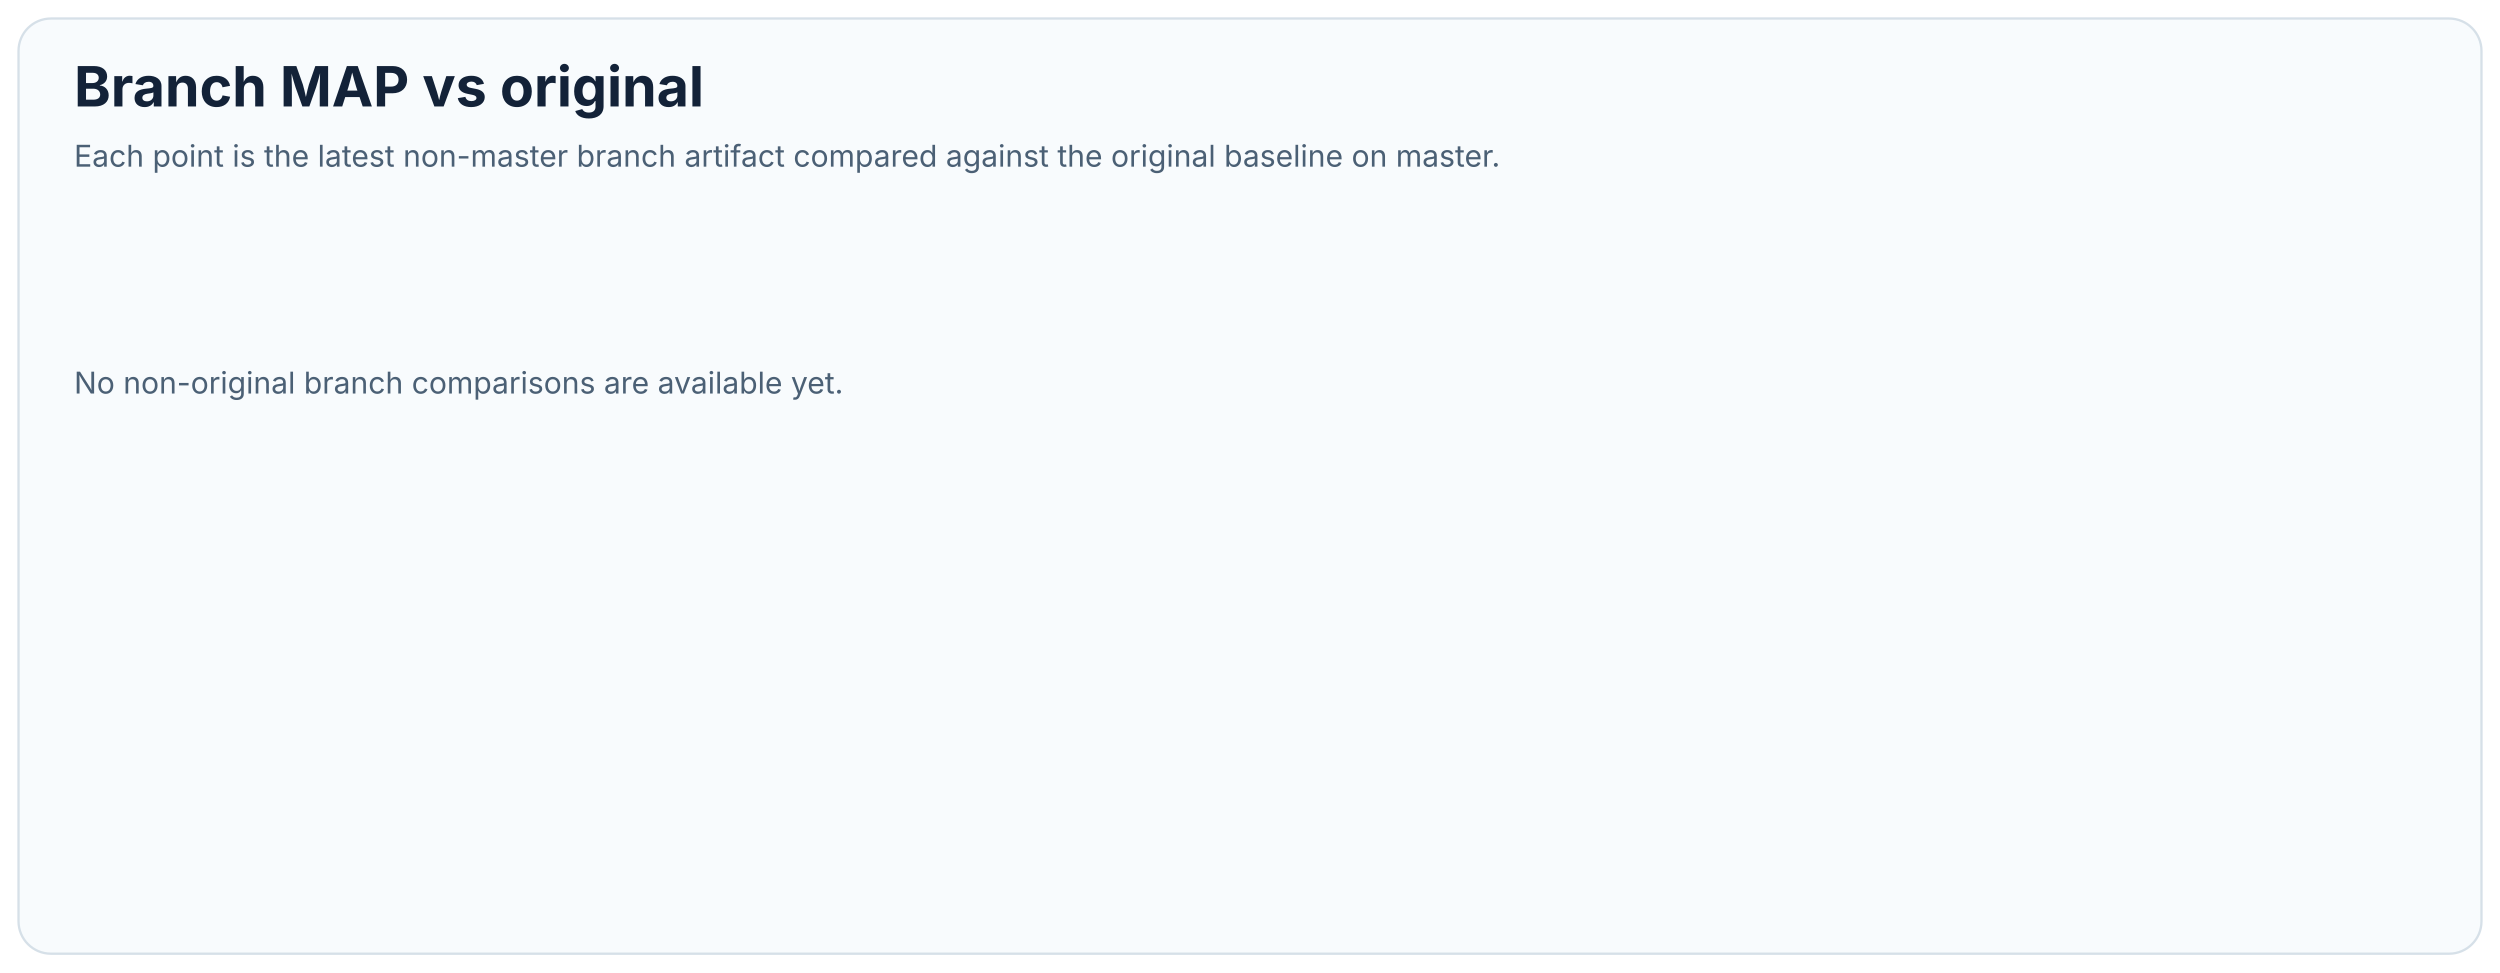
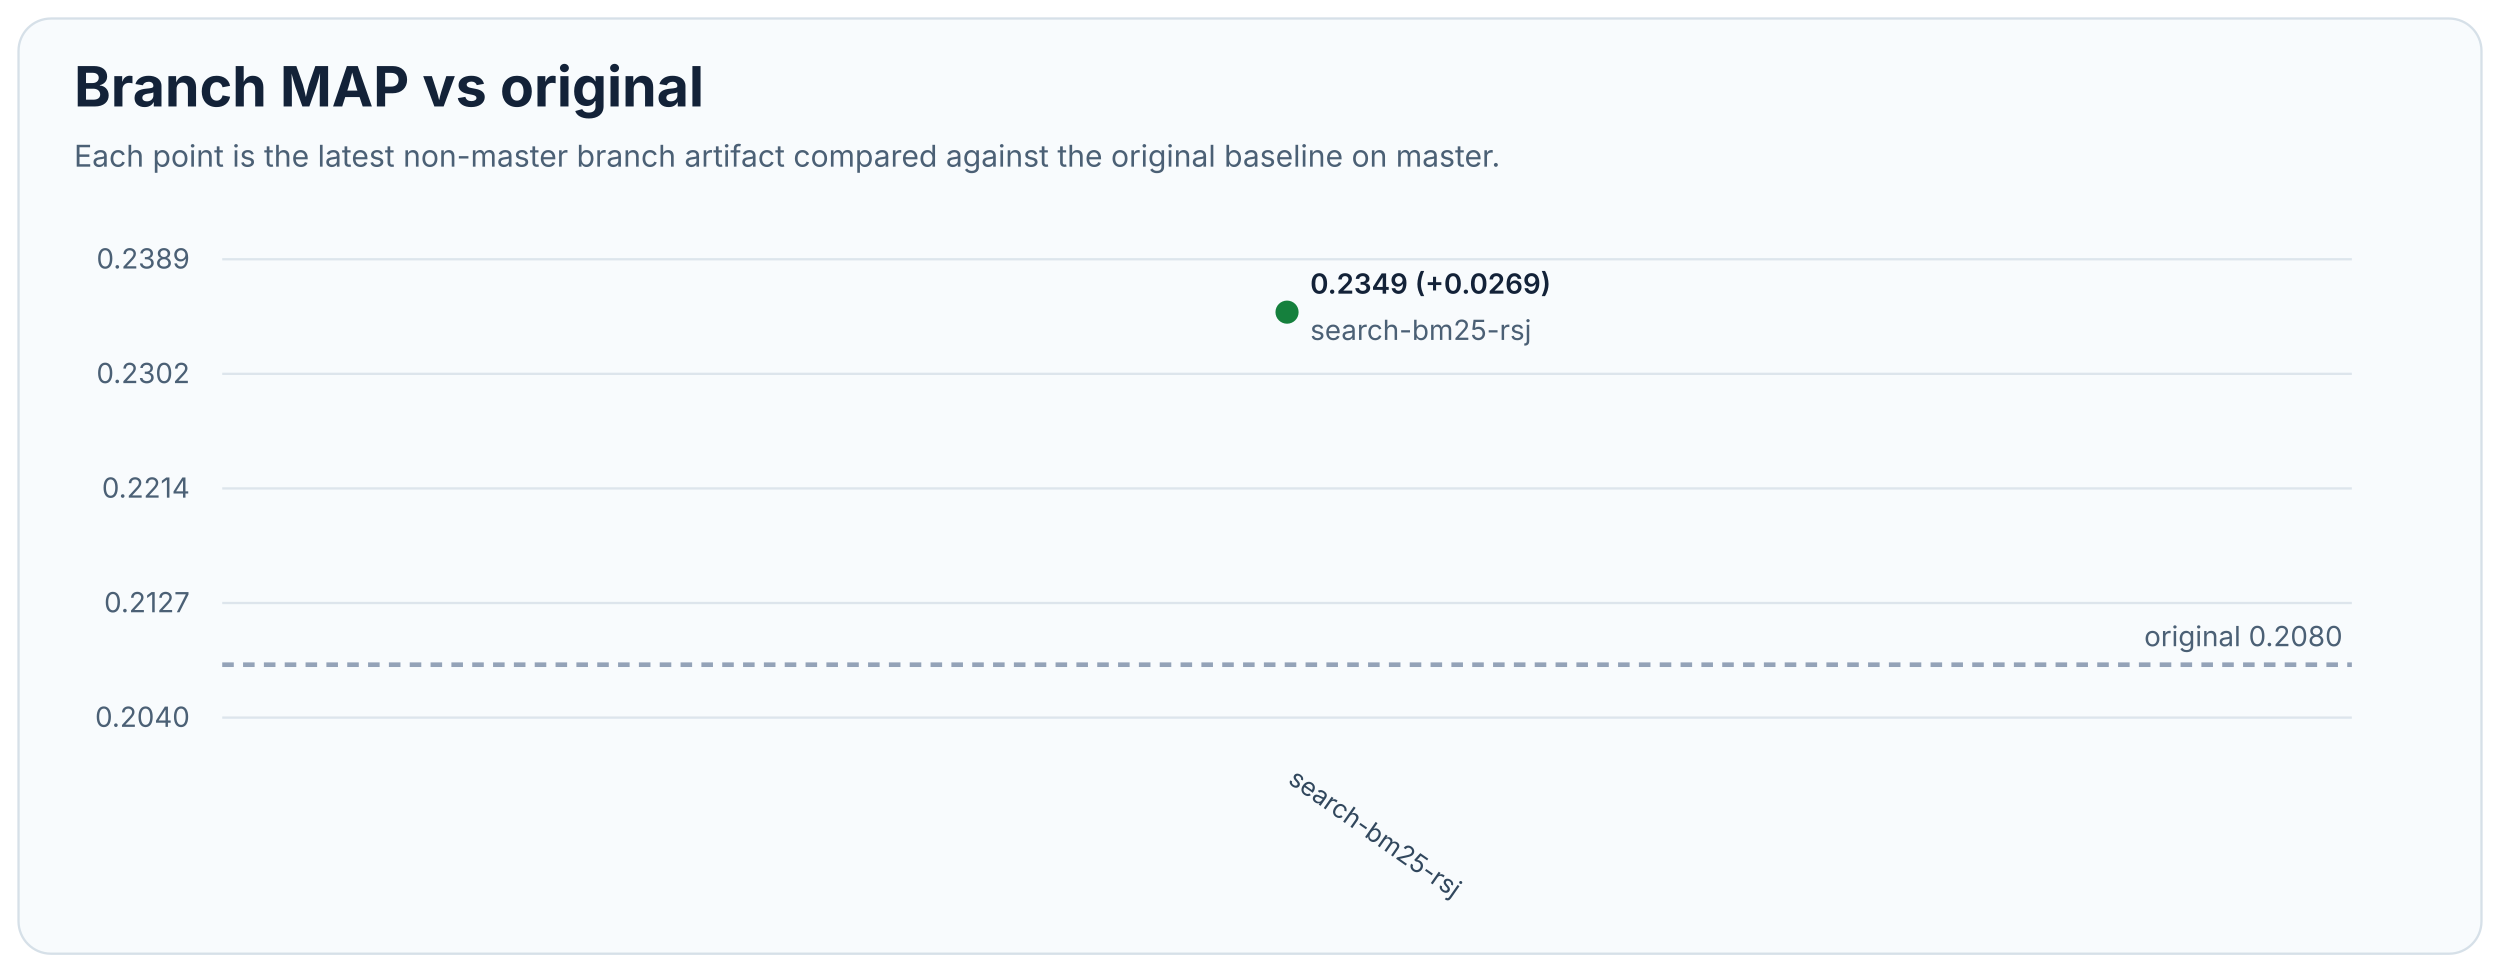
<svg xmlns="http://www.w3.org/2000/svg" width="1080" height="420" viewBox="0 0 1080 420" role="img">
  <style>
text { font-family: -apple-system, BlinkMacSystemFont, "Segoe UI", sans-serif; fill: #132238; }
.title { font-size: 24px; font-weight: 700; }
.subtitle { font-size: 13px; fill: #4b6075; }
.axis { font-size: 12px; fill: #4b6075; }
.label { font-size: 11px; fill: #31475d; }
.value { font-size: 12px; font-weight: 600; }
.grid { stroke: #dde5ec; stroke-width: 1; }
.baseline { stroke: #94a3b8; stroke-width: 2; stroke-dasharray: 5 4; }
.frame { fill: #f8fbfd; stroke: #d6e0e8; stroke-width: 1; rx: 14; }
</style>
  <rect x="8" y="8" width="1064" height="404" class="frame" />
  <text x="32" y="46" class="title">Branch MAP vs original</text>
  <text x="32" y="72" class="subtitle">Each point is the latest non-master branch artifact compared against the original baseline on master.</text>
-   <text x="32" y="170" class="subtitle">No non-original branch comparisons are available yet.</text>
+   <line x1="96" y1="310.00" x2="1016" y2="310.00" class="grid" />
+   <text x="82" y="314.00" text-anchor="end" class="axis">0.2040</text>
+   <line x1="96" y1="260.50" x2="1016" y2="260.50" class="grid" />
+   <text x="82" y="264.50" text-anchor="end" class="axis">0.2127</text>
+   <line x1="96" y1="211.00" x2="1016" y2="211.00" class="grid" />
+   <text x="82" y="215.00" text-anchor="end" class="axis">0.2214</text>
+   <line x1="96" y1="161.50" x2="1016" y2="161.50" class="grid" />
+   <text x="82" y="165.50" text-anchor="end" class="axis">0.2302</text>
+   <line x1="96" y1="112.00" x2="1016" y2="112.00" class="grid" />
+   <text x="82" y="116.00" text-anchor="end" class="axis">0.2389</text>
+   <line x1="96" y1="287.15" x2="1016" y2="287.15" class="baseline" />
+   <text x="1012" y="279.15" text-anchor="end" class="axis">original 0.2080</text>
+   <polyline fill="none" stroke="#1d4ed8" stroke-width="3" points="556.00,134.85" />
+   <circle cx="556.00" cy="134.85" r="5" fill="#15803d" />
+   <text x="566.00" y="126.85" class="value">0.2349 (+0.0269)</text>
+   <text x="566.00" y="146.85" class="axis">search-bm25-rsj</text>
+   <text x="556.00" y="338.00" transform="rotate(35 556.00 338.00)" text-anchor="start" class="label">search-bm25-rsj</text>
</svg>
